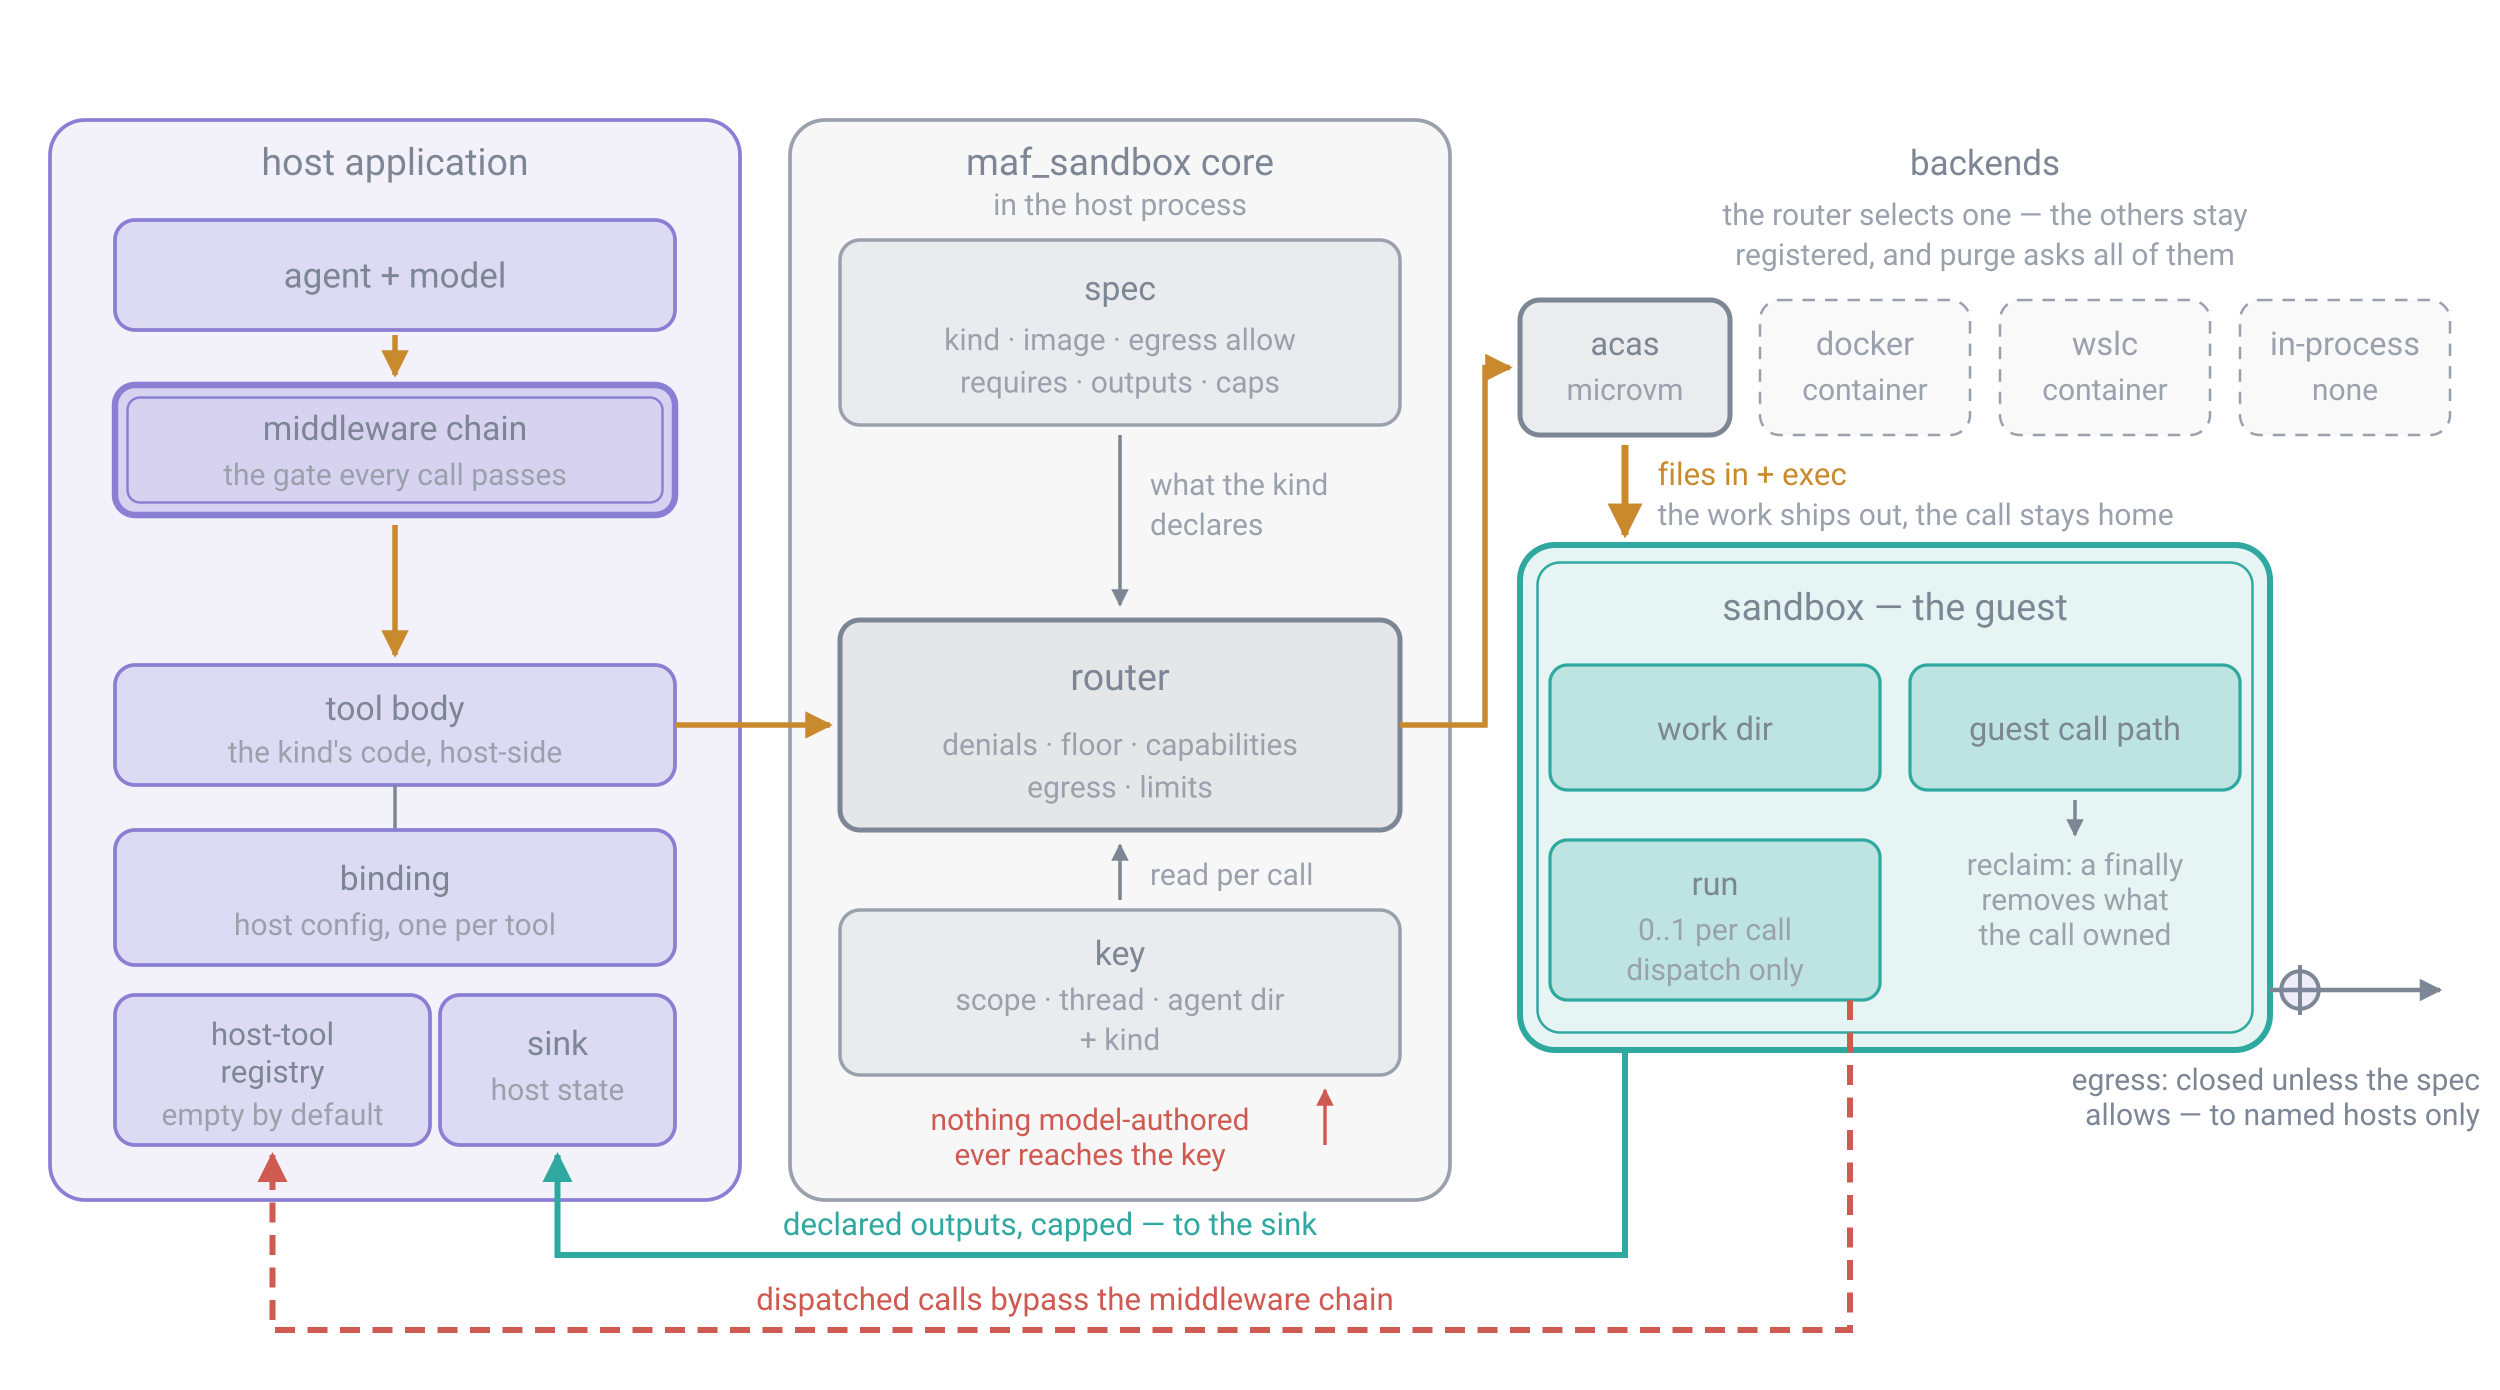
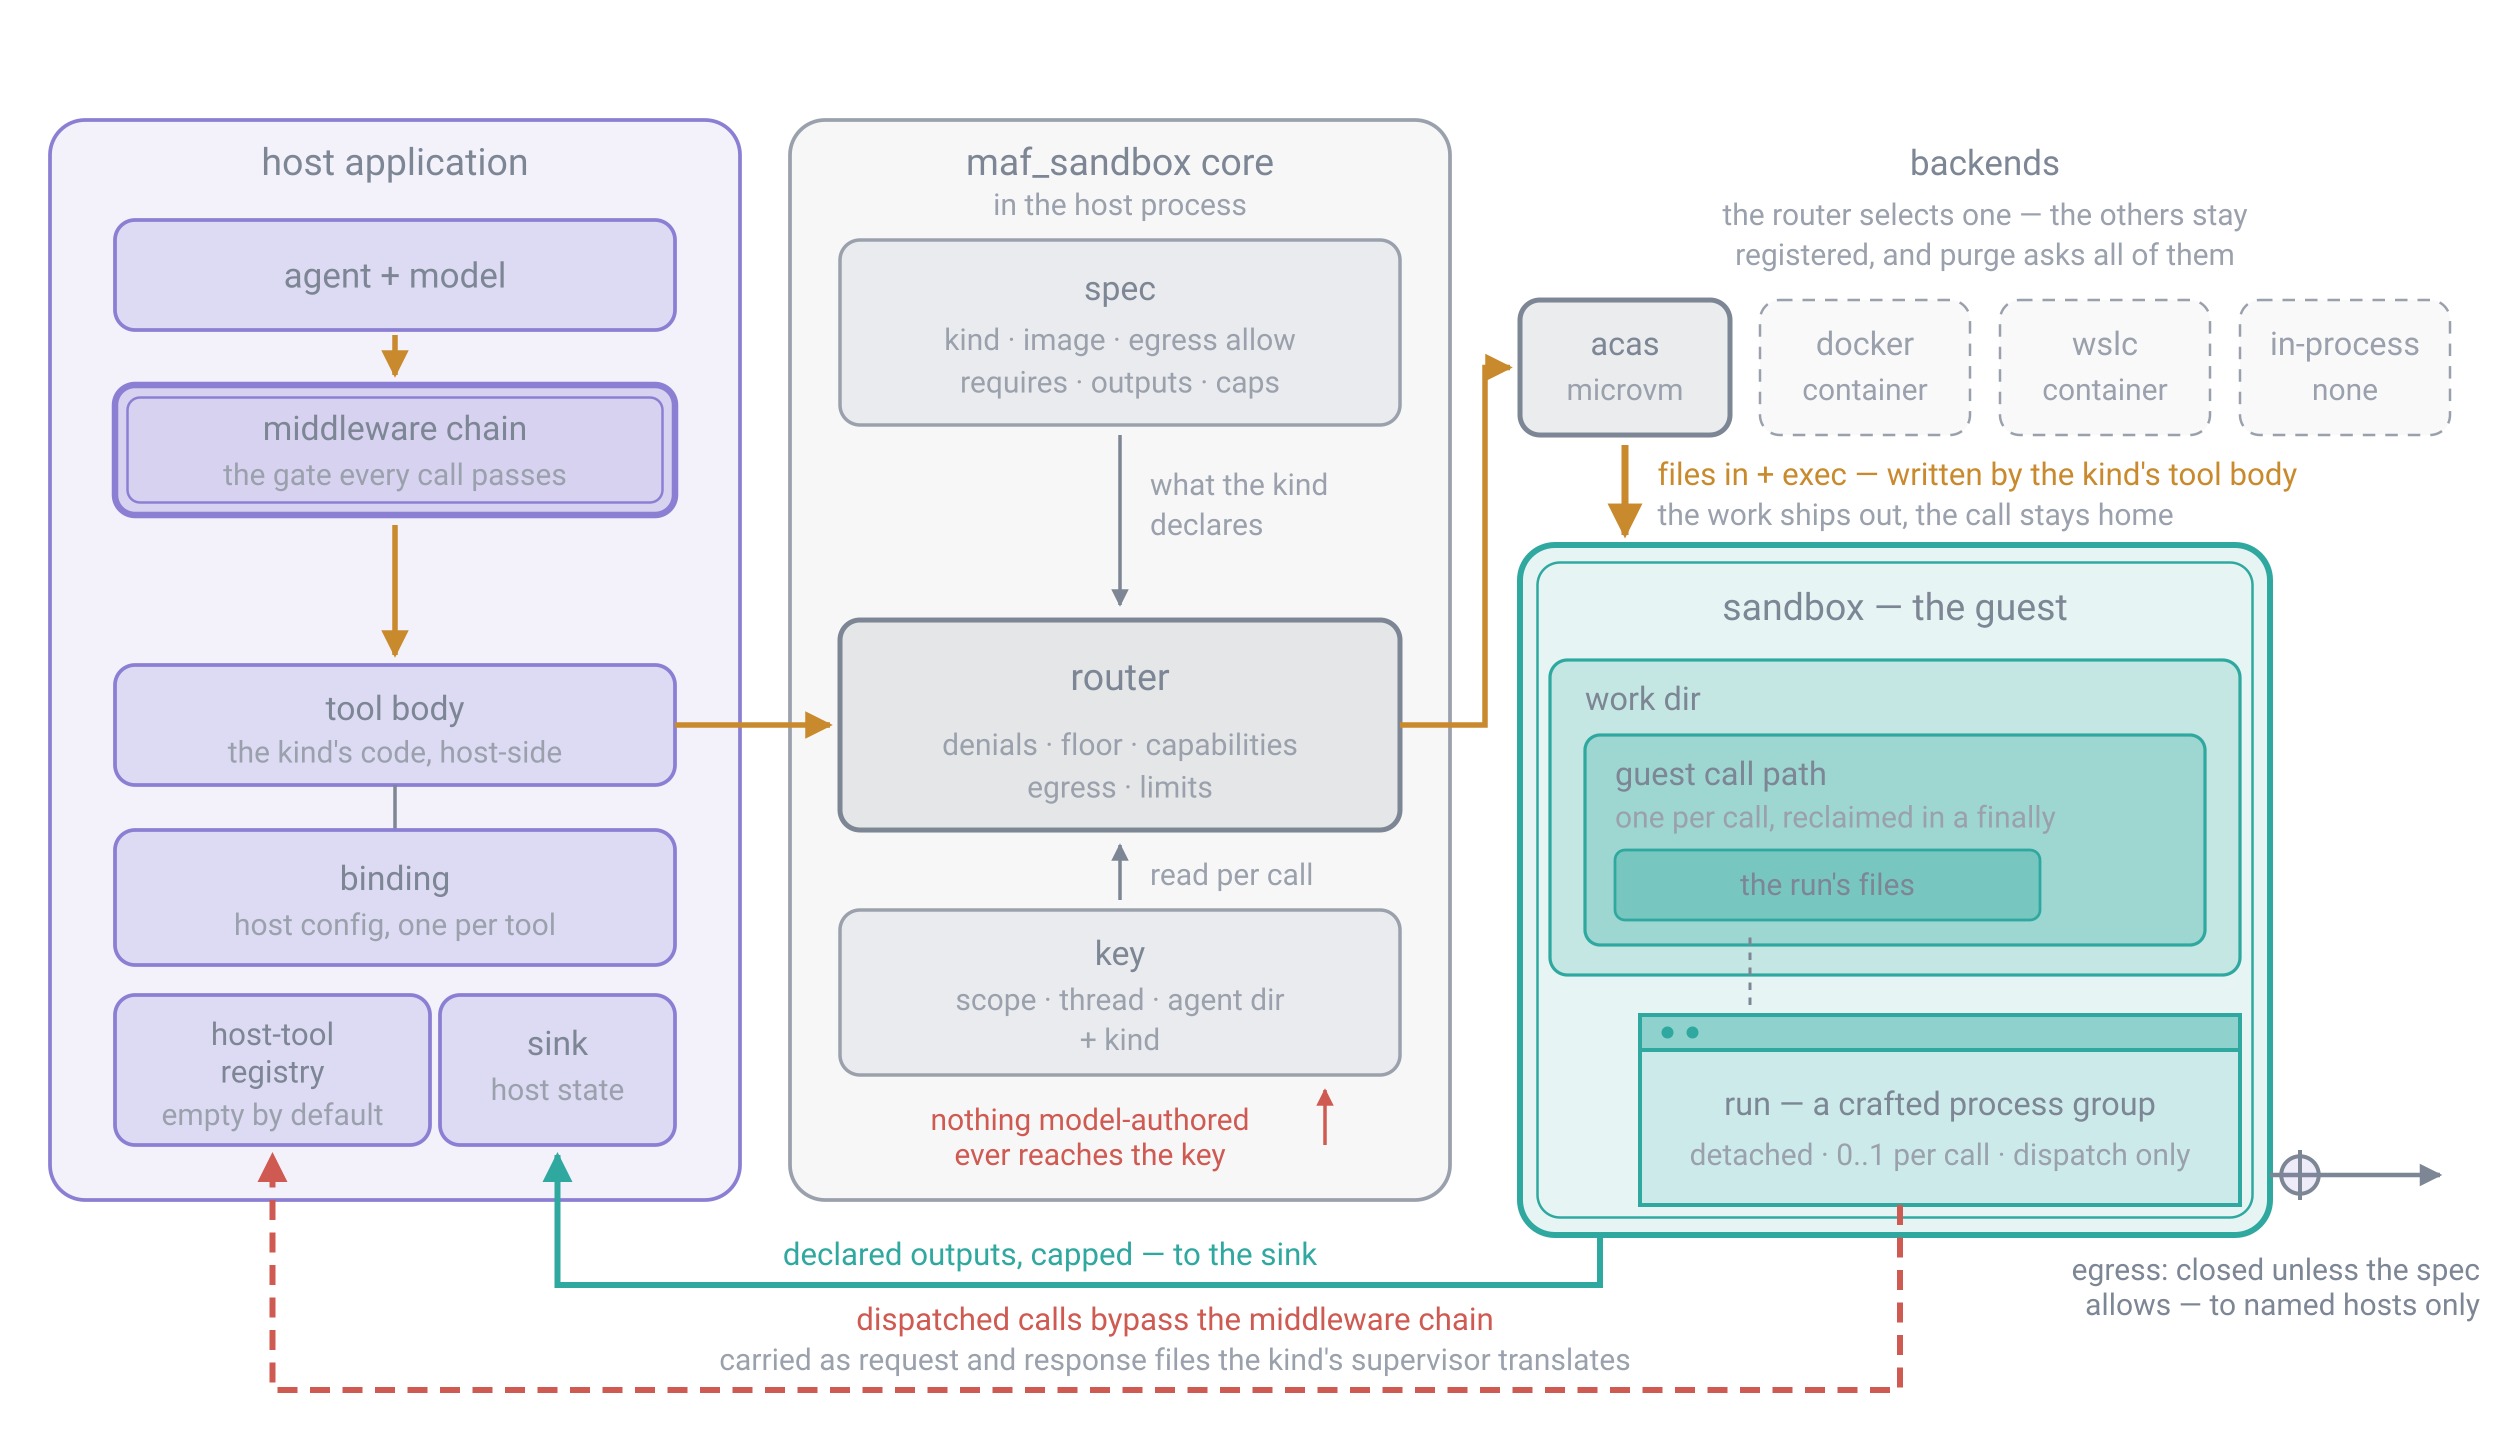
- <svg xmlns="http://www.w3.org/2000/svg" viewBox="0 0 1000 556" width="1000" height="556" role="img" aria-labelledby="map-title map-desc" font-family="ui-sans-serif, system-ui, -apple-system, 'Segoe UI', Roboto, Helvetica, Arial, sans-serif">
+ <svg xmlns="http://www.w3.org/2000/svg" viewBox="0 0 1000 580" width="1000" height="580" role="img" aria-labelledby="map-title map-desc" font-family="ui-sans-serif, system-ui, -apple-system, 'Segoe UI', Roboto, Helvetica, Arial, sans-serif">
  <defs>
    <marker id="map-amber" viewBox="0 0 10 10" refX="9" refY="5" markerWidth="5" markerHeight="5" orient="auto-start-reverse">
      <path d="M 0 0 L 10 5 L 0 10 z" fill="#c98a2e" />
    </marker>
    <marker id="map-slate" viewBox="0 0 10 10" refX="9" refY="5" markerWidth="5" markerHeight="5" orient="auto-start-reverse">
      <path d="M 0 0 L 10 5 L 0 10 z" fill="#7d8694" />
    </marker>
    <marker id="map-teal" viewBox="0 0 10 10" refX="9" refY="5" markerWidth="5" markerHeight="5" orient="auto-start-reverse">
      <path d="M 0 0 L 10 5 L 0 10 z" fill="#2fa8a0" />
    </marker>
    <marker id="map-red" viewBox="0 0 10 10" refX="9" refY="5" markerWidth="5" markerHeight="5" orient="auto-start-reverse">
      <path d="M 0 0 L 10 5 L 0 10 z" fill="#cf5a52" />
    </marker>
  </defs>
  <rect x="20" y="48" width="276" height="432" rx="14" fill="#8b7fd4" fill-opacity="0.10" stroke="#8b7fd4" stroke-width="1.5" />
  <text x="158" y="70" text-anchor="middle" font-size="15" fill="#7d8694">host application</text>
  <rect x="46" y="88" width="224" height="44" rx="8" fill="#8b7fd4" fill-opacity="0.20" stroke="#8b7fd4" stroke-width="1.5" />
  <text x="158" y="115" text-anchor="middle" font-size="14" fill="#7d8694">agent + model</text>
  <rect x="46" y="154" width="224" height="52" rx="8" fill="#8b7fd4" fill-opacity="0.28" stroke="#8b7fd4" stroke-width="2.6" />
  <rect x="51" y="159" width="214" height="42" rx="5" fill="none" stroke="#8b7fd4" stroke-width="1" />
  <text x="158" y="176" text-anchor="middle" font-size="13.5" fill="#7d8694">middleware chain</text>
  <text x="158" y="194" text-anchor="middle" font-size="12" fill="#9aa1ac">the gate every call passes</text>
  <rect x="46" y="266" width="224" height="48" rx="8" fill="#8b7fd4" fill-opacity="0.20" stroke="#8b7fd4" stroke-width="1.5" />
  <text x="158" y="288" text-anchor="middle" font-size="13.5" fill="#7d8694">tool body</text>
  <text x="158" y="305" text-anchor="middle" font-size="12" fill="#9aa1ac">the kind's code, host-side</text>
  <line x1="158" y1="314" x2="158" y2="332" stroke="#7d8694" stroke-width="1.4" />
  <rect x="46" y="332" width="224" height="54" rx="8" fill="#8b7fd4" fill-opacity="0.20" stroke="#8b7fd4" stroke-width="1.5" />
  <text x="158" y="356" text-anchor="middle" font-size="13.5" fill="#7d8694">binding</text>
  <text x="158" y="374" text-anchor="middle" font-size="12" fill="#9aa1ac">host config, one per tool</text>
  <rect x="46" y="398" width="126" height="60" rx="8" fill="#8b7fd4" fill-opacity="0.20" stroke="#8b7fd4" stroke-width="1.5" />
  <text x="109" y="418" text-anchor="middle" font-size="12.5" fill="#7d8694">host-tool</text>
  <text x="109" y="433" text-anchor="middle" font-size="12.5" fill="#7d8694">registry</text>
  <text x="109" y="450" text-anchor="middle" font-size="12" fill="#9aa1ac">empty by default</text>
  <rect x="176" y="398" width="94" height="60" rx="8" fill="#8b7fd4" fill-opacity="0.20" stroke="#8b7fd4" stroke-width="1.5" />
  <text x="223" y="422" text-anchor="middle" font-size="13.5" fill="#7d8694">sink</text>
  <text x="223" y="440" text-anchor="middle" font-size="12" fill="#9aa1ac">host state</text>
  <rect x="316" y="48" width="264" height="432" rx="14" fill="#9aa1ac" fill-opacity="0.08" stroke="#9aa1ac" stroke-width="1.5" />
  <text x="448" y="70" text-anchor="middle" font-size="15" fill="#7d8694">maf_sandbox core</text>
  <text x="448" y="86" text-anchor="middle" font-size="12" fill="#9aa1ac">in the host process</text>
  <rect x="336" y="96" width="224" height="74" rx="8" fill="#9aa1ac" fill-opacity="0.14" stroke="#9aa1ac" stroke-width="1.4" />
  <text x="448" y="120" text-anchor="middle" font-size="13.5" fill="#7d8694">spec</text>
  <text x="448" y="140" text-anchor="middle" font-size="12" fill="#9aa1ac">kind · image · egress allow</text>
  <text x="448" y="157" text-anchor="middle" font-size="12" fill="#9aa1ac">requires · outputs · caps</text>
  <line x1="448" y1="174" x2="448" y2="242" stroke="#7d8694" stroke-width="1.4" marker-end="url(#map-slate)" />
  <text x="460" y="198" font-size="12" fill="#9aa1ac">what the kind</text>
  <text x="460" y="214" font-size="12" fill="#9aa1ac">declares</text>
  <rect x="336" y="248" width="224" height="84" rx="8" fill="#9aa1ac" fill-opacity="0.20" stroke="#7d8694" stroke-width="2" />
  <text x="448" y="276" text-anchor="middle" font-size="15" fill="#7d8694">router</text>
  <text x="448" y="302" text-anchor="middle" font-size="12" fill="#9aa1ac">denials · floor · capabilities</text>
  <text x="448" y="319" text-anchor="middle" font-size="12" fill="#9aa1ac">egress · limits</text>
  <line x1="448" y1="360" x2="448" y2="338" stroke="#7d8694" stroke-width="1.4" marker-end="url(#map-slate)" />
  <text x="460" y="354" font-size="12" fill="#9aa1ac">read per call</text>
  <rect x="336" y="364" width="224" height="66" rx="8" fill="#9aa1ac" fill-opacity="0.14" stroke="#9aa1ac" stroke-width="1.4" />
  <text x="448" y="386" text-anchor="middle" font-size="13.5" fill="#7d8694">key</text>
  <text x="448" y="404" text-anchor="middle" font-size="12" fill="#9aa1ac">scope · thread · agent dir</text>
  <text x="448" y="420" text-anchor="middle" font-size="12" fill="#9aa1ac">+ kind</text>
  <line x1="530" y1="458" x2="530" y2="436" stroke="#cf5a52" stroke-width="1.4" marker-end="url(#map-red)" />
  <text x="436" y="452" text-anchor="middle" font-size="12" fill="#cf5a52">nothing model-authored</text>
  <text x="436" y="466" text-anchor="middle" font-size="12" fill="#cf5a52">ever reaches the key</text>
  <text x="794" y="70" text-anchor="middle" font-size="14" fill="#7d8694">backends</text>
  <text x="794" y="90" text-anchor="middle" font-size="12" fill="#9aa1ac">the router selects one — the others stay</text>
  <text x="794" y="106" text-anchor="middle" font-size="12" fill="#9aa1ac">registered, and purge asks all of them</text>
  <rect x="608" y="120" width="84" height="54" rx="8" fill="#9aa1ac" fill-opacity="0.20" stroke="#7d8694" stroke-width="2" />
  <text x="650" y="142" text-anchor="middle" font-size="13" fill="#7d8694">acas</text>
  <text x="650" y="160" text-anchor="middle" font-size="12" fill="#9aa1ac">microvm</text>
  <rect x="704" y="120" width="84" height="54" rx="8" fill="#9aa1ac" fill-opacity="0.06" stroke="#9aa1ac" stroke-width="1" stroke-dasharray="5 4" />
  <text x="746" y="142" text-anchor="middle" font-size="13" fill="#9aa1ac">docker</text>
  <text x="746" y="160" text-anchor="middle" font-size="12" fill="#9aa1ac">container</text>
  <rect x="800" y="120" width="84" height="54" rx="8" fill="#9aa1ac" fill-opacity="0.06" stroke="#9aa1ac" stroke-width="1" stroke-dasharray="5 4" />
  <text x="842" y="142" text-anchor="middle" font-size="13" fill="#9aa1ac">wslc</text>
  <text x="842" y="160" text-anchor="middle" font-size="12" fill="#9aa1ac">container</text>
  <rect x="896" y="120" width="84" height="54" rx="8" fill="#9aa1ac" fill-opacity="0.06" stroke="#9aa1ac" stroke-width="1" stroke-dasharray="5 4" />
  <text x="938" y="142" text-anchor="middle" font-size="13" fill="#9aa1ac">in-process</text>
  <text x="938" y="160" text-anchor="middle" font-size="12" fill="#9aa1ac">none</text>
-   <rect x="608" y="218" width="300" height="202" rx="14" fill="#2fa8a0" fill-opacity="0.12" stroke="#2fa8a0" stroke-width="2.4" />
-   <rect x="615" y="225" width="286" height="188" rx="9" fill="none" stroke="#2fa8a0" stroke-width="1" />
+   <rect x="608" y="218" width="300" height="276" rx="14" fill="#2fa8a0" fill-opacity="0.12" stroke="#2fa8a0" stroke-width="2.4" />
+   <rect x="615" y="225" width="286" height="262" rx="9" fill="none" stroke="#2fa8a0" stroke-width="1" />
  <text x="758" y="248" text-anchor="middle" font-size="15" fill="#7d8694">sandbox — the guest</text>
-   <rect x="620" y="266" width="132" height="50" rx="7" fill="#2fa8a0" fill-opacity="0.22" stroke="#2fa8a0" stroke-width="1.3" />
-   <text x="686" y="296" text-anchor="middle" font-size="13" fill="#7d8694">work dir</text>
-   <rect x="764" y="266" width="132" height="50" rx="7" fill="#2fa8a0" fill-opacity="0.22" stroke="#2fa8a0" stroke-width="1.3" />
-   <text x="830" y="296" text-anchor="middle" font-size="13" fill="#7d8694">guest call path</text>
-   <line x1="830" y1="320" x2="830" y2="334" stroke="#7d8694" stroke-width="1.4" marker-end="url(#map-slate)" />
-   <text x="830" y="350" text-anchor="middle" font-size="12" fill="#9aa1ac">reclaim: a finally</text>
-   <text x="830" y="364" text-anchor="middle" font-size="12" fill="#9aa1ac">removes what</text>
-   <text x="830" y="378" text-anchor="middle" font-size="12" fill="#9aa1ac">the call owned</text>
-   <rect x="620" y="336" width="132" height="64" rx="7" fill="#2fa8a0" fill-opacity="0.22" stroke="#2fa8a0" stroke-width="1.3" />
-   <text x="686" y="358" text-anchor="middle" font-size="13" fill="#7d8694">run</text>
-   <text x="686" y="376" text-anchor="middle" font-size="12" fill="#9aa1ac">0..1 per call</text>
-   <text x="686" y="392" text-anchor="middle" font-size="12" fill="#9aa1ac">dispatch only</text>
-   <line x1="908" y1="396" x2="976" y2="396" stroke="#7d8694" stroke-width="1.8" marker-end="url(#map-slate)" />
-   <circle cx="920" cy="396" r="7.5" fill="#8b7fd4" fill-opacity="0.15" stroke="#7d8694" stroke-width="1.6" />
-   <line x1="920" y1="386" x2="920" y2="406" stroke="#7d8694" stroke-width="1.6" />
-   <text x="992" y="436" text-anchor="end" font-size="12" fill="#7d8694">egress: closed unless the spec</text>
-   <text x="992" y="450" text-anchor="end" font-size="12" fill="#7d8694">allows — to named hosts only</text>
+   <rect x="620" y="264" width="276" height="126" rx="7" fill="#2fa8a0" fill-opacity="0.18" stroke="#2fa8a0" stroke-width="1.3" />
+   <text x="634" y="284" font-size="13" fill="#7d8694">work dir</text>
+   <rect x="634" y="294" width="248" height="84" rx="6" fill="#2fa8a0" fill-opacity="0.26" stroke="#2fa8a0" stroke-width="1.3" />
+   <text x="646" y="314" font-size="13" fill="#7d8694">guest call path</text>
+   <text x="646" y="331" font-size="12" fill="#9aa1ac">one per call, reclaimed in a finally</text>
+   <rect x="646" y="340" width="170" height="28" rx="4" fill="#2fa8a0" fill-opacity="0.34" stroke="#2fa8a0" stroke-width="1.1" />
+   <text x="731" y="358" text-anchor="middle" font-size="12" fill="#7d8694">the run's files</text>
+   <line x1="700" y1="402" x2="700" y2="372" stroke="#7d8694" stroke-width="1.2" stroke-dasharray="3 3" />
+   <rect x="656" y="406" width="240" height="76" fill="#2fa8a0" fill-opacity="0.14" stroke="#2fa8a0" stroke-width="1.6" />
+   <rect x="656" y="406" width="240" height="14" fill="#2fa8a0" fill-opacity="0.38" stroke="#2fa8a0" stroke-width="1.6" />
+   <circle cx="667" cy="413" r="2.4" fill="#2fa8a0" />
+   <circle cx="677" cy="413" r="2.4" fill="#2fa8a0" />
+   <text x="776" y="446" text-anchor="middle" font-size="13" fill="#7d8694">run — a crafted process group</text>
+   <text x="776" y="466" text-anchor="middle" font-size="12" fill="#9aa1ac">detached · 0..1 per call · dispatch only</text>
+   <line x1="908" y1="470" x2="976" y2="470" stroke="#7d8694" stroke-width="1.8" marker-end="url(#map-slate)" />
+   <circle cx="920" cy="470" r="7.5" fill="#8b7fd4" fill-opacity="0.15" stroke="#7d8694" stroke-width="1.6" />
+   <line x1="920" y1="460" x2="920" y2="480" stroke="#7d8694" stroke-width="1.6" />
+   <text x="992" y="512" text-anchor="end" font-size="12" fill="#7d8694">egress: closed unless the spec</text>
+   <text x="992" y="526" text-anchor="end" font-size="12" fill="#7d8694">allows — to named hosts only</text>
  <line x1="158" y1="134" x2="158" y2="150" stroke="#c98a2e" stroke-width="2.2" marker-end="url(#map-amber)" />
  <line x1="158" y1="210" x2="158" y2="262" stroke="#c98a2e" stroke-width="2.2" marker-end="url(#map-amber)" />
  <line x1="270" y1="290" x2="332" y2="290" stroke="#c98a2e" stroke-width="2.2" marker-end="url(#map-amber)" />
  <path d="M 560 290 H 594 V 147 H 604" fill="none" stroke="#c98a2e" stroke-width="2.2" marker-end="url(#map-amber)" />
  <line x1="650" y1="178" x2="650" y2="214" stroke="#c98a2e" stroke-width="2.8" marker-end="url(#map-amber)" />
-   <text x="663" y="194" font-size="12.5" fill="#c98a2e">files in + exec</text>
+   <text x="663" y="194" font-size="12.5" fill="#c98a2e">files in + exec — written by the kind's tool body</text>
  <text x="663" y="210" font-size="12" fill="#9aa1ac">the work ships out, the call stays home</text>
-   <path d="M 650 420 V 502 H 223 V 462" fill="none" stroke="#2fa8a0" stroke-width="2.4" marker-end="url(#map-teal)" />
-   <text x="420" y="494" text-anchor="middle" font-size="12.5" fill="#2fa8a0">declared outputs, capped — to the sink</text>
-   <path d="M 740 400 V 532 H 109 V 462" fill="none" stroke="#cf5a52" stroke-width="2.4" stroke-dasharray="8 5" marker-end="url(#map-red)" />
-   <text x="430" y="524" text-anchor="middle" font-size="12.5" fill="#cf5a52">dispatched calls bypass the middleware chain</text>
+   <path d="M 640 494 V 514 H 223 V 462" fill="none" stroke="#2fa8a0" stroke-width="2.4" marker-end="url(#map-teal)" />
+   <text x="420" y="506" text-anchor="middle" font-size="12.5" fill="#2fa8a0">declared outputs, capped — to the sink</text>
+   <path d="M 760 482 V 556 H 109 V 462" fill="none" stroke="#cf5a52" stroke-width="2.4" stroke-dasharray="8 5" marker-end="url(#map-red)" />
+   <text x="470" y="532" text-anchor="middle" font-size="12.5" fill="#cf5a52">dispatched calls bypass the middleware chain</text>
+   <text x="470" y="548" text-anchor="middle" font-size="12" fill="#9aa1ac">carried as request and response files the kind's supervisor translates</text>
</svg>
